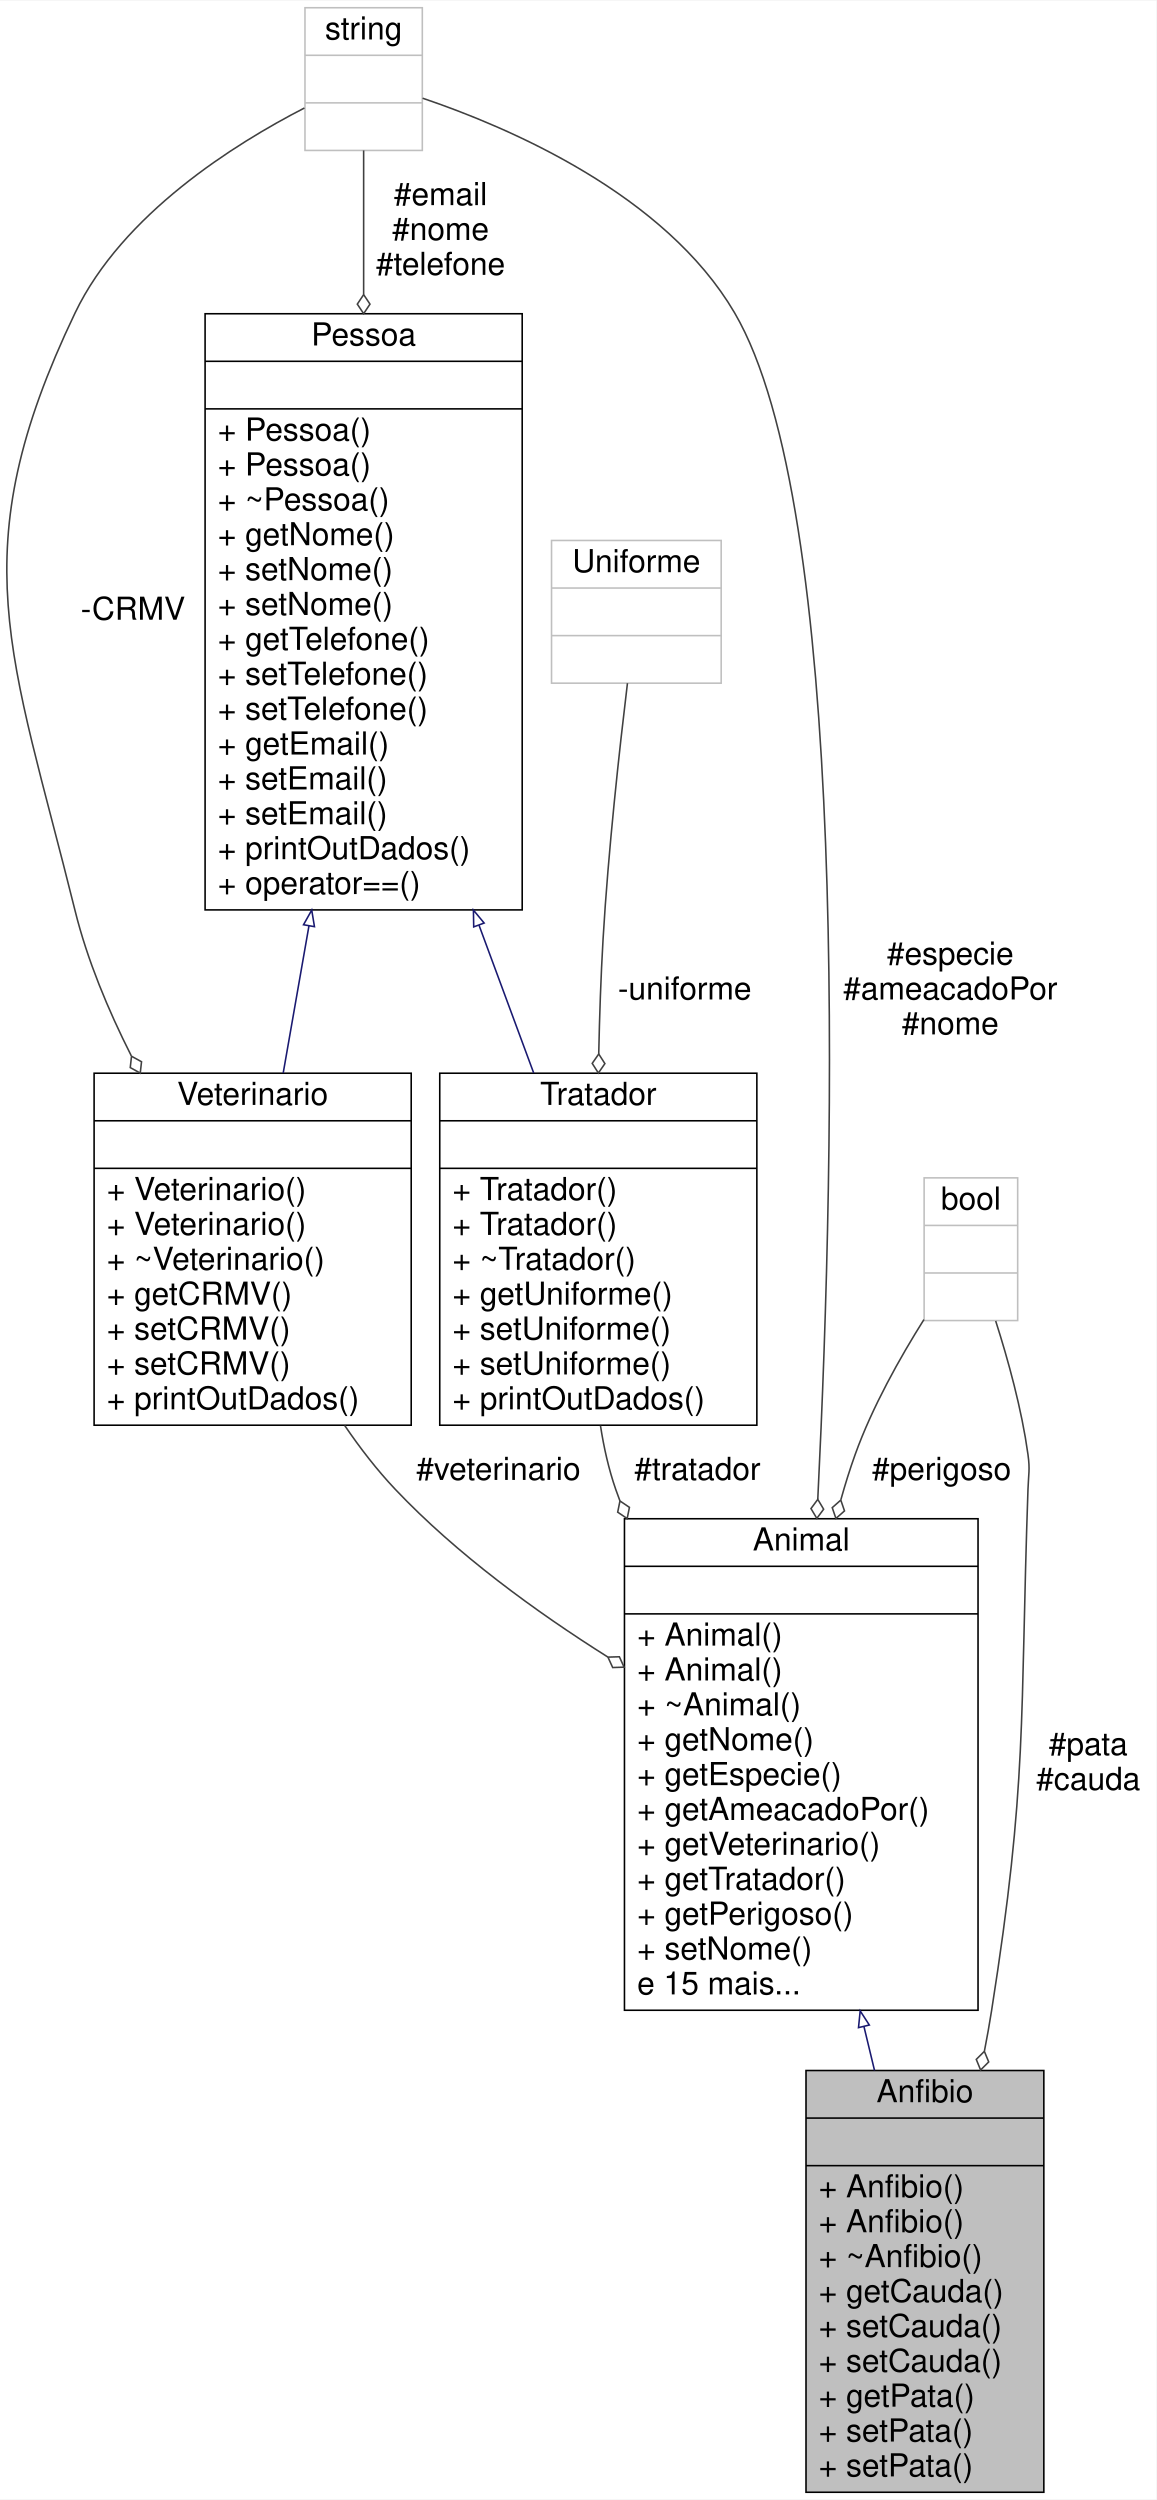
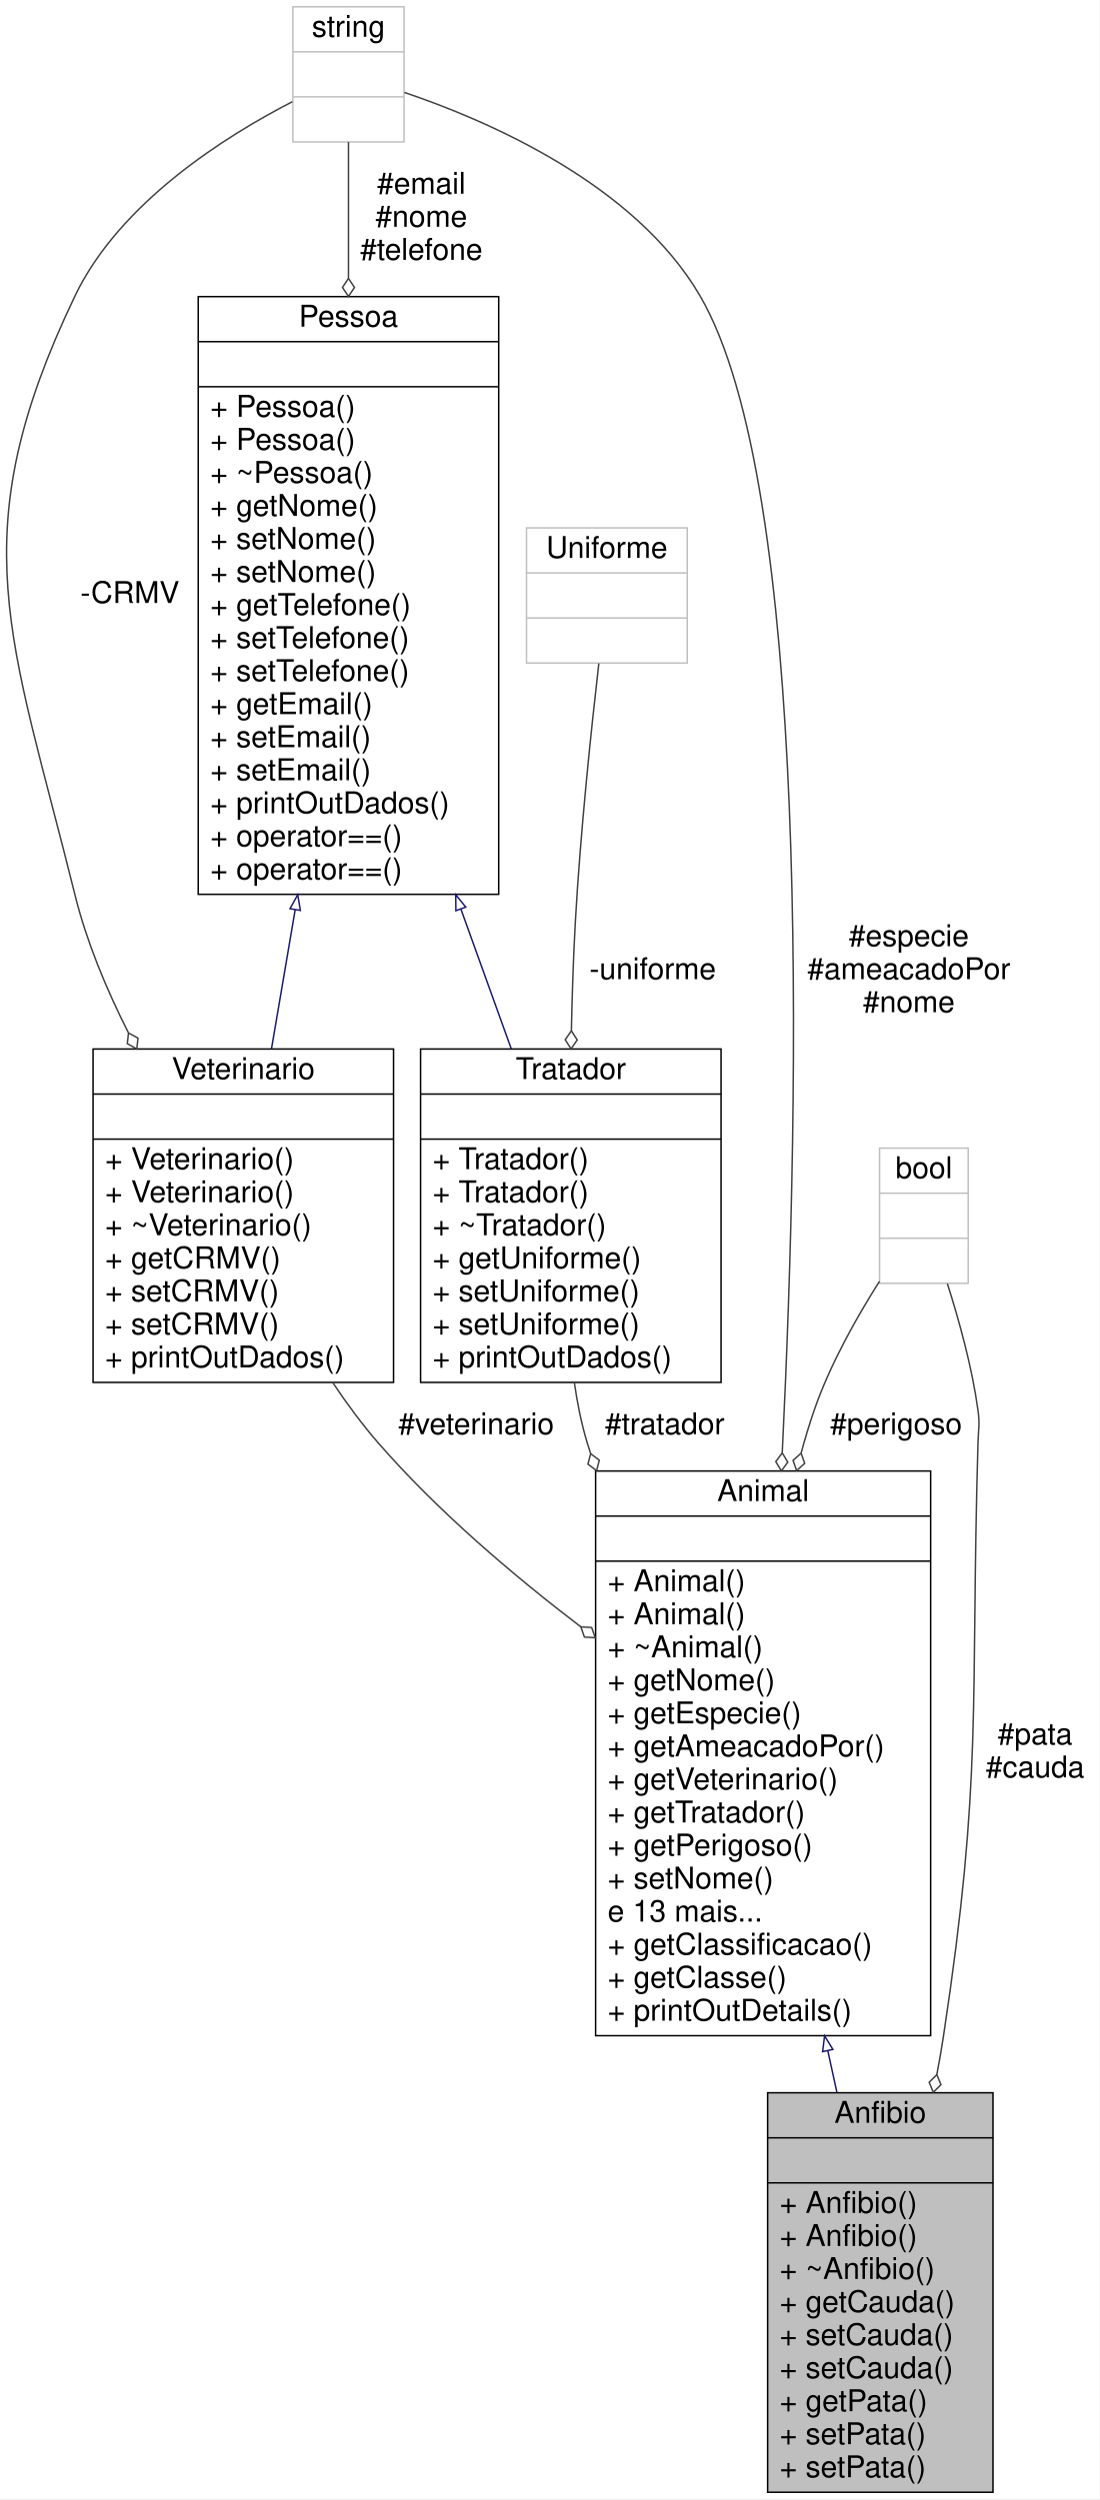
- <svg xmlns="http://www.w3.org/2000/svg" xmlns:xlink="http://www.w3.org/1999/xlink" width="729pt" height="1576pt" viewBox="0.00 0.00 729.35 1576.00">
-   <g id="graph0" class="graph" transform="scale(1 1) rotate(0) translate(4 1572)">
-     <polygon fill="white" stroke="transparent" points="-4,4 -4,-1572 725.35,-1572 725.35,4 -4,4" />
+ <svg xmlns="http://www.w3.org/2000/svg" xmlns:xlink="http://www.w3.org/1999/xlink" width="732pt" height="1664pt" viewBox="0.00 0.00 731.88 1664.00">
+   <g id="graph0" class="graph" transform="scale(1 1) rotate(0) translate(4 1660)">
+     <polygon fill="white" stroke="transparent" points="-4,4 -4,-1660 727.88,-1660 727.88,4 -4,4" />
    <g id="node1" class="node">
      <g id="a_node1">
        <a xlink:title="Classificação base para Anfibios.">
-           <polygon fill="#bfbfbf" stroke="black" points="504.35,-0.5 504.35,-266.5 654.35,-266.5 654.35,-0.5 504.35,-0.5" />
-           <text text-anchor="middle" x="579.35" y="-246.5" font-family="Helvetica,sans-Serif" font-size="20.00">Anfibio</text>
-           <polyline fill="none" stroke="black" points="504.35,-236.5 654.35,-236.5 " />
-           <text text-anchor="middle" x="579.35" y="-216.5" font-family="Helvetica,sans-Serif" font-size="20.00"> </text>
-           <polyline fill="none" stroke="black" points="504.35,-206.5 654.35,-206.5 " />
-           <text text-anchor="start" x="512.35" y="-186.5" font-family="Helvetica,sans-Serif" font-size="20.00">+ Anfibio()</text>
-           <text text-anchor="start" x="512.35" y="-164.5" font-family="Helvetica,sans-Serif" font-size="20.00">+ Anfibio()</text>
-           <text text-anchor="start" x="512.35" y="-142.5" font-family="Helvetica,sans-Serif" font-size="20.00">+ ~Anfibio()</text>
-           <text text-anchor="start" x="512.35" y="-120.5" font-family="Helvetica,sans-Serif" font-size="20.00">+ getCauda()</text>
-           <text text-anchor="start" x="512.35" y="-98.5" font-family="Helvetica,sans-Serif" font-size="20.00">+ setCauda()</text>
-           <text text-anchor="start" x="512.35" y="-76.5" font-family="Helvetica,sans-Serif" font-size="20.00">+ setCauda()</text>
-           <text text-anchor="start" x="512.35" y="-54.5" font-family="Helvetica,sans-Serif" font-size="20.00">+ getPata()</text>
-           <text text-anchor="start" x="512.35" y="-32.5" font-family="Helvetica,sans-Serif" font-size="20.00">+ setPata()</text>
-           <text text-anchor="start" x="512.35" y="-10.5" font-family="Helvetica,sans-Serif" font-size="20.00">+ setPata()</text>
+           <polygon fill="#bfbfbf" stroke="black" points="506.88,-0.5 506.88,-266.5 656.88,-266.5 656.88,-0.5 506.88,-0.5" />
+           <text text-anchor="middle" x="581.88" y="-246.5" font-family="Helvetica,sans-Serif" font-size="20.00">Anfibio</text>
+           <polyline fill="none" stroke="black" points="506.88,-236.5 656.88,-236.5 " />
+           <text text-anchor="middle" x="581.88" y="-216.5" font-family="Helvetica,sans-Serif" font-size="20.00"> </text>
+           <polyline fill="none" stroke="black" points="506.88,-206.5 656.88,-206.5 " />
+           <text text-anchor="start" x="514.88" y="-186.5" font-family="Helvetica,sans-Serif" font-size="20.00">+ Anfibio()</text>
+           <text text-anchor="start" x="514.88" y="-164.5" font-family="Helvetica,sans-Serif" font-size="20.00">+ Anfibio()</text>
+           <text text-anchor="start" x="514.88" y="-142.5" font-family="Helvetica,sans-Serif" font-size="20.00">+ ~Anfibio()</text>
+           <text text-anchor="start" x="514.88" y="-120.5" font-family="Helvetica,sans-Serif" font-size="20.00">+ getCauda()</text>
+           <text text-anchor="start" x="514.88" y="-98.5" font-family="Helvetica,sans-Serif" font-size="20.00">+ setCauda()</text>
+           <text text-anchor="start" x="514.88" y="-76.5" font-family="Helvetica,sans-Serif" font-size="20.00">+ setCauda()</text>
+           <text text-anchor="start" x="514.88" y="-54.5" font-family="Helvetica,sans-Serif" font-size="20.00">+ getPata()</text>
+           <text text-anchor="start" x="514.88" y="-32.5" font-family="Helvetica,sans-Serif" font-size="20.00">+ setPata()</text>
+           <text text-anchor="start" x="514.88" y="-10.5" font-family="Helvetica,sans-Serif" font-size="20.00">+ setPata()</text>
        </a>
      </g>
    </g>
    <g id="node2" class="node">
      <g id="a_node2">
        <a xlink:href="classAnimal.html" target="_top" xlink:title="Implementação base para o cadastro de animais.">
-           <polygon fill="white" stroke="black" points="389.85,-304.5 389.85,-614.5 612.85,-614.5 612.85,-304.5 389.85,-304.5" />
-           <text text-anchor="middle" x="501.35" y="-594.5" font-family="Helvetica,sans-Serif" font-size="20.00">Animal</text>
-           <polyline fill="none" stroke="black" points="389.85,-584.5 612.85,-584.5 " />
-           <text text-anchor="middle" x="501.35" y="-564.5" font-family="Helvetica,sans-Serif" font-size="20.00"> </text>
-           <polyline fill="none" stroke="black" points="389.85,-554.5 612.85,-554.5 " />
-           <text text-anchor="start" x="397.85" y="-534.5" font-family="Helvetica,sans-Serif" font-size="20.00">+ Animal()</text>
-           <text text-anchor="start" x="397.85" y="-512.5" font-family="Helvetica,sans-Serif" font-size="20.00">+ Animal()</text>
-           <text text-anchor="start" x="397.85" y="-490.5" font-family="Helvetica,sans-Serif" font-size="20.00">+ ~Animal()</text>
-           <text text-anchor="start" x="397.85" y="-468.5" font-family="Helvetica,sans-Serif" font-size="20.00">+ getNome()</text>
-           <text text-anchor="start" x="397.85" y="-446.5" font-family="Helvetica,sans-Serif" font-size="20.00">+ getEspecie()</text>
-           <text text-anchor="start" x="397.85" y="-424.5" font-family="Helvetica,sans-Serif" font-size="20.00">+ getAmeacadoPor()</text>
-           <text text-anchor="start" x="397.85" y="-402.5" font-family="Helvetica,sans-Serif" font-size="20.00">+ getVeterinario()</text>
-           <text text-anchor="start" x="397.85" y="-380.5" font-family="Helvetica,sans-Serif" font-size="20.00">+ getTratador()</text>
-           <text text-anchor="start" x="397.85" y="-358.5" font-family="Helvetica,sans-Serif" font-size="20.00">+ getPerigoso()</text>
-           <text text-anchor="start" x="397.85" y="-336.5" font-family="Helvetica,sans-Serif" font-size="20.00">+ setNome()</text>
-           <text text-anchor="start" x="397.85" y="-314.5" font-family="Helvetica,sans-Serif" font-size="20.00">e 15 mais...</text>
+           <polygon fill="white" stroke="black" points="392.38,-304.5 392.38,-680.5 615.38,-680.5 615.38,-304.5 392.38,-304.5" />
+           <text text-anchor="middle" x="503.88" y="-660.5" font-family="Helvetica,sans-Serif" font-size="20.00">Animal</text>
+           <polyline fill="none" stroke="black" points="392.38,-650.5 615.38,-650.5 " />
+           <text text-anchor="middle" x="503.88" y="-630.5" font-family="Helvetica,sans-Serif" font-size="20.00"> </text>
+           <polyline fill="none" stroke="black" points="392.38,-620.5 615.38,-620.5 " />
+           <text text-anchor="start" x="400.38" y="-600.5" font-family="Helvetica,sans-Serif" font-size="20.00">+ Animal()</text>
+           <text text-anchor="start" x="400.38" y="-578.5" font-family="Helvetica,sans-Serif" font-size="20.00">+ Animal()</text>
+           <text text-anchor="start" x="400.38" y="-556.5" font-family="Helvetica,sans-Serif" font-size="20.00">+ ~Animal()</text>
+           <text text-anchor="start" x="400.38" y="-534.5" font-family="Helvetica,sans-Serif" font-size="20.00">+ getNome()</text>
+           <text text-anchor="start" x="400.38" y="-512.5" font-family="Helvetica,sans-Serif" font-size="20.00">+ getEspecie()</text>
+           <text text-anchor="start" x="400.38" y="-490.5" font-family="Helvetica,sans-Serif" font-size="20.00">+ getAmeacadoPor()</text>
+           <text text-anchor="start" x="400.38" y="-468.5" font-family="Helvetica,sans-Serif" font-size="20.00">+ getVeterinario()</text>
+           <text text-anchor="start" x="400.38" y="-446.5" font-family="Helvetica,sans-Serif" font-size="20.00">+ getTratador()</text>
+           <text text-anchor="start" x="400.38" y="-424.5" font-family="Helvetica,sans-Serif" font-size="20.00">+ getPerigoso()</text>
+           <text text-anchor="start" x="400.38" y="-402.5" font-family="Helvetica,sans-Serif" font-size="20.00">+ setNome()</text>
+           <text text-anchor="start" x="400.38" y="-380.5" font-family="Helvetica,sans-Serif" font-size="20.00">e 13 mais...</text>
+           <text text-anchor="start" x="400.38" y="-358.5" font-family="Helvetica,sans-Serif" font-size="20.00">+ getClassificacao()</text>
+           <text text-anchor="start" x="400.38" y="-336.5" font-family="Helvetica,sans-Serif" font-size="20.00">+ getClasse()</text>
+           <text text-anchor="start" x="400.38" y="-314.5" font-family="Helvetica,sans-Serif" font-size="20.00">+ printOutDetails()</text>
        </a>
      </g>
    </g>
    <g id="edge1" class="edge">
-       <path fill="none" stroke="midnightblue" d="M540.93,-294.08C543.15,-284.86 545.37,-275.64 547.56,-266.56" />
-       <polygon fill="none" stroke="midnightblue" points="537.46,-293.55 538.52,-304.09 544.27,-295.19 537.46,-293.55" />
+       <path fill="none" stroke="midnightblue" d="M546.96,-294.32C548.98,-285.07 550.99,-275.89 552.96,-266.88" />
+       <polygon fill="none" stroke="midnightblue" points="543.48,-293.86 544.77,-304.37 550.32,-295.35 543.48,-293.86" />
    </g>
    <g id="node3" class="node">
      <g id="a_node3">
        <a xlink:href="classTratador.html" target="_top" xlink:title="Implementação dos tratadores.">
-           <polygon fill="white" stroke="black" points="273.35,-673.5 273.35,-895.5 473.35,-895.5 473.35,-673.5 273.35,-673.5" />
-           <text text-anchor="middle" x="373.35" y="-875.5" font-family="Helvetica,sans-Serif" font-size="20.00">Tratador</text>
-           <polyline fill="none" stroke="black" points="273.35,-865.5 473.35,-865.5 " />
-           <text text-anchor="middle" x="373.35" y="-845.5" font-family="Helvetica,sans-Serif" font-size="20.00"> </text>
-           <polyline fill="none" stroke="black" points="273.35,-835.5 473.35,-835.5 " />
-           <text text-anchor="start" x="281.35" y="-815.5" font-family="Helvetica,sans-Serif" font-size="20.00">+ Tratador()</text>
-           <text text-anchor="start" x="281.35" y="-793.5" font-family="Helvetica,sans-Serif" font-size="20.00">+ Tratador()</text>
-           <text text-anchor="start" x="281.35" y="-771.5" font-family="Helvetica,sans-Serif" font-size="20.00">+ ~Tratador()</text>
-           <text text-anchor="start" x="281.35" y="-749.5" font-family="Helvetica,sans-Serif" font-size="20.00">+ getUniforme()</text>
-           <text text-anchor="start" x="281.35" y="-727.5" font-family="Helvetica,sans-Serif" font-size="20.00">+ setUniforme()</text>
-           <text text-anchor="start" x="281.35" y="-705.5" font-family="Helvetica,sans-Serif" font-size="20.00">+ setUniforme()</text>
-           <text text-anchor="start" x="281.35" y="-683.5" font-family="Helvetica,sans-Serif" font-size="20.00">+ printOutDados()</text>
+           <polygon fill="white" stroke="black" points="275.88,-739.5 275.88,-961.5 475.88,-961.5 475.88,-739.5 275.88,-739.5" />
+           <text text-anchor="middle" x="375.88" y="-941.5" font-family="Helvetica,sans-Serif" font-size="20.00">Tratador</text>
+           <polyline fill="none" stroke="black" points="275.88,-931.5 475.88,-931.5 " />
+           <text text-anchor="middle" x="375.88" y="-911.5" font-family="Helvetica,sans-Serif" font-size="20.00"> </text>
+           <polyline fill="none" stroke="black" points="275.88,-901.5 475.88,-901.5 " />
+           <text text-anchor="start" x="283.88" y="-881.5" font-family="Helvetica,sans-Serif" font-size="20.00">+ Tratador()</text>
+           <text text-anchor="start" x="283.88" y="-859.5" font-family="Helvetica,sans-Serif" font-size="20.00">+ Tratador()</text>
+           <text text-anchor="start" x="283.88" y="-837.5" font-family="Helvetica,sans-Serif" font-size="20.00">+ ~Tratador()</text>
+           <text text-anchor="start" x="283.88" y="-815.5" font-family="Helvetica,sans-Serif" font-size="20.00">+ getUniforme()</text>
+           <text text-anchor="start" x="283.88" y="-793.5" font-family="Helvetica,sans-Serif" font-size="20.00">+ setUniforme()</text>
+           <text text-anchor="start" x="283.88" y="-771.5" font-family="Helvetica,sans-Serif" font-size="20.00">+ setUniforme()</text>
+           <text text-anchor="start" x="283.88" y="-749.5" font-family="Helvetica,sans-Serif" font-size="20.00">+ printOutDados()</text>
        </a>
      </g>
    </g>
    <g id="edge2" class="edge">
-       <path fill="none" stroke="#404040" d="M374.72,-673.22C376.83,-659.45 379.92,-645.74 384.35,-633 385.19,-630.6 386.06,-628.2 386.98,-625.8" />
-       <polygon fill="none" stroke="#404040" points="387.01,-625.72 385.58,-618.65 391.55,-614.61 392.98,-621.67 387.01,-625.72" />
-       <text text-anchor="middle" x="435.85" y="-639" font-family="Helvetica,sans-Serif" font-size="20.00"> #tratador</text>
+       <path fill="none" stroke="#404040" d="M378.27,-739.13C380.22,-725.45 382.99,-711.78 386.88,-699 387.58,-696.72 388.3,-694.43 389.05,-692.15" />
+       <polygon fill="none" stroke="#404040" points="389.08,-692.05 387.27,-685.07 393.02,-680.71 394.83,-687.69 389.08,-692.05" />
+       <text text-anchor="middle" x="438.38" y="-705" font-family="Helvetica,sans-Serif" font-size="20.00"> #tratador</text>
    </g>
    <g id="node4" class="node">
      <g id="a_node4">
        <a xlink:href="classPessoa.html" target="_top" xlink:title="Classe base dos funcionarios.">
-           <polygon fill="white" stroke="black" points="125.35,-998.5 125.35,-1374.5 325.35,-1374.5 325.35,-998.5 125.35,-998.5" />
-           <text text-anchor="middle" x="225.35" y="-1354.5" font-family="Helvetica,sans-Serif" font-size="20.00">Pessoa</text>
-           <polyline fill="none" stroke="black" points="125.35,-1344.5 325.35,-1344.5 " />
-           <text text-anchor="middle" x="225.35" y="-1324.5" font-family="Helvetica,sans-Serif" font-size="20.00"> </text>
-           <polyline fill="none" stroke="black" points="125.35,-1314.5 325.35,-1314.5 " />
-           <text text-anchor="start" x="133.35" y="-1294.5" font-family="Helvetica,sans-Serif" font-size="20.00">+ Pessoa()</text>
-           <text text-anchor="start" x="133.35" y="-1272.5" font-family="Helvetica,sans-Serif" font-size="20.00">+ Pessoa()</text>
-           <text text-anchor="start" x="133.35" y="-1250.5" font-family="Helvetica,sans-Serif" font-size="20.00">+ ~Pessoa()</text>
-           <text text-anchor="start" x="133.35" y="-1228.5" font-family="Helvetica,sans-Serif" font-size="20.00">+ getNome()</text>
-           <text text-anchor="start" x="133.35" y="-1206.5" font-family="Helvetica,sans-Serif" font-size="20.00">+ setNome()</text>
-           <text text-anchor="start" x="133.35" y="-1184.5" font-family="Helvetica,sans-Serif" font-size="20.00">+ setNome()</text>
-           <text text-anchor="start" x="133.35" y="-1162.5" font-family="Helvetica,sans-Serif" font-size="20.00">+ getTelefone()</text>
-           <text text-anchor="start" x="133.35" y="-1140.5" font-family="Helvetica,sans-Serif" font-size="20.00">+ setTelefone()</text>
-           <text text-anchor="start" x="133.35" y="-1118.5" font-family="Helvetica,sans-Serif" font-size="20.00">+ setTelefone()</text>
-           <text text-anchor="start" x="133.35" y="-1096.5" font-family="Helvetica,sans-Serif" font-size="20.00">+ getEmail()</text>
-           <text text-anchor="start" x="133.35" y="-1074.5" font-family="Helvetica,sans-Serif" font-size="20.00">+ setEmail()</text>
-           <text text-anchor="start" x="133.35" y="-1052.5" font-family="Helvetica,sans-Serif" font-size="20.00">+ setEmail()</text>
-           <text text-anchor="start" x="133.35" y="-1030.5" font-family="Helvetica,sans-Serif" font-size="20.00">+ printOutDados()</text>
-           <text text-anchor="start" x="133.35" y="-1008.5" font-family="Helvetica,sans-Serif" font-size="20.00">+ operator==()</text>
+           <polygon fill="white" stroke="black" points="127.88,-1064.5 127.88,-1462.5 327.88,-1462.5 327.88,-1064.5 127.88,-1064.5" />
+           <text text-anchor="middle" x="227.88" y="-1442.5" font-family="Helvetica,sans-Serif" font-size="20.00">Pessoa</text>
+           <polyline fill="none" stroke="black" points="127.88,-1432.5 327.88,-1432.5 " />
+           <text text-anchor="middle" x="227.88" y="-1412.5" font-family="Helvetica,sans-Serif" font-size="20.00"> </text>
+           <polyline fill="none" stroke="black" points="127.88,-1402.5 327.88,-1402.5 " />
+           <text text-anchor="start" x="135.88" y="-1382.5" font-family="Helvetica,sans-Serif" font-size="20.00">+ Pessoa()</text>
+           <text text-anchor="start" x="135.88" y="-1360.5" font-family="Helvetica,sans-Serif" font-size="20.00">+ Pessoa()</text>
+           <text text-anchor="start" x="135.88" y="-1338.5" font-family="Helvetica,sans-Serif" font-size="20.00">+ ~Pessoa()</text>
+           <text text-anchor="start" x="135.88" y="-1316.5" font-family="Helvetica,sans-Serif" font-size="20.00">+ getNome()</text>
+           <text text-anchor="start" x="135.88" y="-1294.5" font-family="Helvetica,sans-Serif" font-size="20.00">+ setNome()</text>
+           <text text-anchor="start" x="135.88" y="-1272.5" font-family="Helvetica,sans-Serif" font-size="20.00">+ setNome()</text>
+           <text text-anchor="start" x="135.88" y="-1250.5" font-family="Helvetica,sans-Serif" font-size="20.00">+ getTelefone()</text>
+           <text text-anchor="start" x="135.88" y="-1228.5" font-family="Helvetica,sans-Serif" font-size="20.00">+ setTelefone()</text>
+           <text text-anchor="start" x="135.88" y="-1206.5" font-family="Helvetica,sans-Serif" font-size="20.00">+ setTelefone()</text>
+           <text text-anchor="start" x="135.88" y="-1184.5" font-family="Helvetica,sans-Serif" font-size="20.00">+ getEmail()</text>
+           <text text-anchor="start" x="135.88" y="-1162.5" font-family="Helvetica,sans-Serif" font-size="20.00">+ setEmail()</text>
+           <text text-anchor="start" x="135.88" y="-1140.5" font-family="Helvetica,sans-Serif" font-size="20.00">+ setEmail()</text>
+           <text text-anchor="start" x="135.88" y="-1118.5" font-family="Helvetica,sans-Serif" font-size="20.00">+ printOutDados()</text>
+           <text text-anchor="start" x="135.88" y="-1096.5" font-family="Helvetica,sans-Serif" font-size="20.00">+ operator==()</text>
+           <text text-anchor="start" x="135.88" y="-1074.5" font-family="Helvetica,sans-Serif" font-size="20.00">+ operator==()</text>
        </a>
      </g>
    </g>
    <g id="edge3" class="edge">
-       <path fill="none" stroke="midnightblue" d="M298.1,-988.89C309.96,-956.82 321.87,-924.63 332.6,-895.63" />
-       <polygon fill="none" stroke="midnightblue" points="294.77,-987.79 294.58,-998.38 301.34,-990.22 294.77,-987.79" />
+       <path fill="none" stroke="midnightblue" d="M302.71,-1054.7C314.29,-1022.55 325.84,-990.48 336.23,-961.62" />
+       <polygon fill="none" stroke="midnightblue" points="299.37,-1053.63 299.28,-1064.22 305.96,-1056 299.37,-1053.63" />
    </g>
    <g id="node8" class="node">
      <g id="a_node8">
        <a xlink:href="classVeterinario.html" target="_top" xlink:title="Implementação dos veterinarios.">
-           <polygon fill="white" stroke="black" points="55.35,-673.5 55.35,-895.5 255.35,-895.5 255.35,-673.5 55.35,-673.5" />
-           <text text-anchor="middle" x="155.35" y="-875.5" font-family="Helvetica,sans-Serif" font-size="20.00">Veterinario</text>
-           <polyline fill="none" stroke="black" points="55.35,-865.5 255.35,-865.5 " />
-           <text text-anchor="middle" x="155.35" y="-845.5" font-family="Helvetica,sans-Serif" font-size="20.00"> </text>
-           <polyline fill="none" stroke="black" points="55.35,-835.5 255.35,-835.5 " />
-           <text text-anchor="start" x="63.35" y="-815.5" font-family="Helvetica,sans-Serif" font-size="20.00">+ Veterinario()</text>
-           <text text-anchor="start" x="63.35" y="-793.5" font-family="Helvetica,sans-Serif" font-size="20.00">+ Veterinario()</text>
-           <text text-anchor="start" x="63.35" y="-771.5" font-family="Helvetica,sans-Serif" font-size="20.00">+ ~Veterinario()</text>
-           <text text-anchor="start" x="63.35" y="-749.5" font-family="Helvetica,sans-Serif" font-size="20.00">+ getCRMV()</text>
-           <text text-anchor="start" x="63.35" y="-727.5" font-family="Helvetica,sans-Serif" font-size="20.00">+ setCRMV()</text>
-           <text text-anchor="start" x="63.35" y="-705.5" font-family="Helvetica,sans-Serif" font-size="20.00">+ setCRMV()</text>
-           <text text-anchor="start" x="63.35" y="-683.5" font-family="Helvetica,sans-Serif" font-size="20.00">+ printOutDados()</text>
+           <polygon fill="white" stroke="black" points="57.88,-739.5 57.88,-961.5 257.88,-961.5 257.88,-739.5 57.88,-739.5" />
+           <text text-anchor="middle" x="157.88" y="-941.5" font-family="Helvetica,sans-Serif" font-size="20.00">Veterinario</text>
+           <polyline fill="none" stroke="black" points="57.88,-931.5 257.88,-931.5 " />
+           <text text-anchor="middle" x="157.88" y="-911.5" font-family="Helvetica,sans-Serif" font-size="20.00"> </text>
+           <polyline fill="none" stroke="black" points="57.88,-901.5 257.88,-901.5 " />
+           <text text-anchor="start" x="65.88" y="-881.5" font-family="Helvetica,sans-Serif" font-size="20.00">+ Veterinario()</text>
+           <text text-anchor="start" x="65.88" y="-859.5" font-family="Helvetica,sans-Serif" font-size="20.00">+ Veterinario()</text>
+           <text text-anchor="start" x="65.88" y="-837.5" font-family="Helvetica,sans-Serif" font-size="20.00">+ ~Veterinario()</text>
+           <text text-anchor="start" x="65.88" y="-815.5" font-family="Helvetica,sans-Serif" font-size="20.00">+ getCRMV()</text>
+           <text text-anchor="start" x="65.88" y="-793.5" font-family="Helvetica,sans-Serif" font-size="20.00">+ setCRMV()</text>
+           <text text-anchor="start" x="65.88" y="-771.5" font-family="Helvetica,sans-Serif" font-size="20.00">+ setCRMV()</text>
+           <text text-anchor="start" x="65.88" y="-749.5" font-family="Helvetica,sans-Serif" font-size="20.00">+ printOutDados()</text>
        </a>
      </g>
    </g>
    <g id="edge9" class="edge">
-       <path fill="none" stroke="midnightblue" d="M190.87,-988.48C185.28,-956.55 179.68,-924.51 174.62,-895.63" />
-       <polygon fill="none" stroke="midnightblue" points="187.43,-989.14 192.61,-998.38 194.33,-987.93 187.43,-989.14" />
+       <path fill="none" stroke="midnightblue" d="M192.42,-1054.29C186.97,-1022.28 181.53,-990.35 176.64,-961.62" />
+       <polygon fill="none" stroke="midnightblue" points="188.98,-1054.95 194.11,-1064.22 195.88,-1053.78 188.98,-1054.95" />
    </g>
    <g id="node5" class="node">
      <g id="a_node5">
        <a xlink:title=" ">
-           <polygon fill="white" stroke="#bfbfbf" points="188.35,-1477.5 188.35,-1567.5 262.35,-1567.5 262.35,-1477.5 188.35,-1477.5" />
-           <text text-anchor="middle" x="225.35" y="-1547.5" font-family="Helvetica,sans-Serif" font-size="20.00">string</text>
-           <polyline fill="none" stroke="#bfbfbf" points="188.35,-1537.5 262.35,-1537.5 " />
-           <text text-anchor="middle" x="225.35" y="-1517.5" font-family="Helvetica,sans-Serif" font-size="20.00"> </text>
-           <polyline fill="none" stroke="#bfbfbf" points="188.35,-1507.5 262.35,-1507.5 " />
-           <text text-anchor="middle" x="225.35" y="-1487.5" font-family="Helvetica,sans-Serif" font-size="20.00"> </text>
+           <polygon fill="white" stroke="#bfbfbf" points="190.88,-1565.5 190.88,-1655.5 264.88,-1655.5 264.88,-1565.5 190.88,-1565.5" />
+           <text text-anchor="middle" x="227.88" y="-1635.5" font-family="Helvetica,sans-Serif" font-size="20.00">string</text>
+           <polyline fill="none" stroke="#bfbfbf" points="190.88,-1625.5 264.88,-1625.5 " />
+           <text text-anchor="middle" x="227.88" y="-1605.5" font-family="Helvetica,sans-Serif" font-size="20.00"> </text>
+           <polyline fill="none" stroke="#bfbfbf" points="190.88,-1595.5 264.88,-1595.5 " />
+           <text text-anchor="middle" x="227.88" y="-1575.5" font-family="Helvetica,sans-Serif" font-size="20.00"> </text>
        </a>
      </g>
    </g>
    <g id="edge7" class="edge">
-       <path fill="none" stroke="#404040" d="M262.56,-1510.43C316.72,-1492.12 415.57,-1449.89 459.35,-1375 531.01,-1252.42 523.1,-855.45 511.78,-626.84" />
-       <polygon fill="none" stroke="#404040" points="511.78,-626.72 507.48,-620.92 511.17,-614.73 515.47,-620.52 511.78,-626.72" />
-       <text text-anchor="middle" x="595.35" y="-964" font-family="Helvetica,sans-Serif" font-size="20.00"> #especie</text>
-       <text text-anchor="middle" x="595.35" y="-942" font-family="Helvetica,sans-Serif" font-size="20.00">#ameacadoPor</text>
-       <text text-anchor="middle" x="595.35" y="-920" font-family="Helvetica,sans-Serif" font-size="20.00">#nome</text>
+       <path fill="none" stroke="#404040" d="M265.12,-1598.44C319.31,-1580.15 418.2,-1537.95 461.88,-1463 535.32,-1336.99 528.63,-937.96 516.61,-692.85" />
+       <polygon fill="none" stroke="#404040" points="516.6,-692.56 512.3,-686.77 516,-680.57 520.29,-686.37 516.6,-692.56" />
+       <text text-anchor="middle" x="600.88" y="-1030" font-family="Helvetica,sans-Serif" font-size="20.00"> #especie</text>
+       <text text-anchor="middle" x="600.88" y="-1008" font-family="Helvetica,sans-Serif" font-size="20.00">#ameacadoPor</text>
+       <text text-anchor="middle" x="600.88" y="-986" font-family="Helvetica,sans-Serif" font-size="20.00">#nome</text>
    </g>
    <g id="edge4" class="edge">
-       <path fill="none" stroke="#404040" d="M225.35,-1477.49C225.35,-1453.09 225.35,-1420.83 225.35,-1386.7" />
-       <polygon fill="none" stroke="#404040" points="225.35,-1386.56 221.35,-1380.56 225.35,-1374.56 229.35,-1380.56 225.35,-1386.56" />
-       <text text-anchor="middle" x="273.85" y="-1443" font-family="Helvetica,sans-Serif" font-size="20.00"> #email</text>
-       <text text-anchor="middle" x="273.85" y="-1421" font-family="Helvetica,sans-Serif" font-size="20.00">#nome</text>
-       <text text-anchor="middle" x="273.85" y="-1399" font-family="Helvetica,sans-Serif" font-size="20.00">#telefone</text>
+       <path fill="none" stroke="#404040" d="M227.88,-1565.46C227.88,-1541.16 227.88,-1509.03 227.88,-1474.8" />
+       <polygon fill="none" stroke="#404040" points="227.88,-1474.62 223.88,-1468.62 227.88,-1462.62 231.88,-1468.62 227.88,-1474.62" />
+       <text text-anchor="middle" x="276.38" y="-1531" font-family="Helvetica,sans-Serif" font-size="20.00"> #email</text>
+       <text text-anchor="middle" x="276.38" y="-1509" font-family="Helvetica,sans-Serif" font-size="20.00">#nome</text>
+       <text text-anchor="middle" x="276.38" y="-1487" font-family="Helvetica,sans-Serif" font-size="20.00">#telefone</text>
    </g>
    <g id="edge10" class="edge">
-       <path fill="none" stroke="#404040" d="M188,-1504.27C144.03,-1481.65 73.22,-1437.38 43.35,-1375 -29,-1223.87 3.11,-1160.65 43.35,-998 51.03,-966.95 64.17,-935.43 78.79,-906.51" />
-       <polygon fill="none" stroke="#404040" points="78.95,-906.21 78.15,-899.05 84.46,-895.56 85.26,-902.73 78.95,-906.21" />
-       <text text-anchor="middle" x="79.85" y="-1181.5" font-family="Helvetica,sans-Serif" font-size="20.00"> -CRMV</text>
+       <path fill="none" stroke="#404040" d="M190.53,-1592.27C146.56,-1569.65 75.75,-1525.38 45.88,-1463 -30.7,-1303.05 3.29,-1236.14 45.88,-1064 53.56,-1032.95 66.7,-1001.43 81.32,-972.51" />
+       <polygon fill="none" stroke="#404040" points="81.48,-972.21 80.68,-965.05 86.99,-961.56 87.79,-968.73 81.48,-972.21" />
+       <text text-anchor="middle" x="82.38" y="-1258.5" font-family="Helvetica,sans-Serif" font-size="20.00"> -CRMV</text>
    </g>
    <g id="node6" class="node">
      <g id="a_node6">
        <a xlink:title=" ">
-           <polygon fill="white" stroke="#bfbfbf" points="343.85,-1141.5 343.85,-1231.5 450.85,-1231.5 450.85,-1141.5 343.85,-1141.5" />
-           <text text-anchor="middle" x="397.35" y="-1211.5" font-family="Helvetica,sans-Serif" font-size="20.00">Uniforme</text>
-           <polyline fill="none" stroke="#bfbfbf" points="343.85,-1201.5 450.85,-1201.5 " />
-           <text text-anchor="middle" x="397.35" y="-1181.5" font-family="Helvetica,sans-Serif" font-size="20.00"> </text>
-           <polyline fill="none" stroke="#bfbfbf" points="343.85,-1171.5 450.85,-1171.5 " />
-           <text text-anchor="middle" x="397.35" y="-1151.5" font-family="Helvetica,sans-Serif" font-size="20.00"> </text>
+           <polygon fill="white" stroke="#bfbfbf" points="346.38,-1218.5 346.38,-1308.5 453.38,-1308.5 453.38,-1218.5 346.38,-1218.5" />
+           <text text-anchor="middle" x="399.88" y="-1288.5" font-family="Helvetica,sans-Serif" font-size="20.00">Uniforme</text>
+           <polyline fill="none" stroke="#bfbfbf" points="346.38,-1278.5 453.38,-1278.5 " />
+           <text text-anchor="middle" x="399.88" y="-1258.5" font-family="Helvetica,sans-Serif" font-size="20.00"> </text>
+           <polyline fill="none" stroke="#bfbfbf" points="346.38,-1248.5 453.38,-1248.5 " />
+           <text text-anchor="middle" x="399.88" y="-1228.5" font-family="Helvetica,sans-Serif" font-size="20.00"> </text>
        </a>
      </g>
    </g>
    <g id="edge5" class="edge">
-       <path fill="none" stroke="#404040" d="M391.74,-1141.49C386.71,-1099.94 379.63,-1035.85 376.35,-980 374.98,-956.64 374.13,-931.67 373.62,-907.69" />
-       <polygon fill="none" stroke="#404040" points="373.62,-907.62 369.51,-901.7 373.39,-895.62 377.51,-901.55 373.62,-907.62" />
-       <text text-anchor="middle" x="427.85" y="-942" font-family="Helvetica,sans-Serif" font-size="20.00"> -uniforme</text>
+       <path fill="none" stroke="#404040" d="M394.52,-1218.21C389.49,-1174.51 382.23,-1105.76 378.88,-1046 377.57,-1022.64 376.75,-997.67 376.25,-973.68" />
+       <polygon fill="none" stroke="#404040" points="376.25,-973.62 372.13,-967.69 376.02,-961.62 380.13,-967.54 376.25,-973.62" />
+       <text text-anchor="middle" x="430.38" y="-1008" font-family="Helvetica,sans-Serif" font-size="20.00"> -uniforme</text>
    </g>
    <g id="node7" class="node">
      <g id="a_node7">
        <a xlink:title=" ">
-           <polygon fill="white" stroke="#bfbfbf" points="578.85,-739.5 578.85,-829.5 637.85,-829.5 637.85,-739.5 578.85,-739.5" />
-           <text text-anchor="middle" x="608.35" y="-809.5" font-family="Helvetica,sans-Serif" font-size="20.00">bool</text>
-           <polyline fill="none" stroke="#bfbfbf" points="578.85,-799.5 637.85,-799.5 " />
-           <text text-anchor="middle" x="608.35" y="-779.5" font-family="Helvetica,sans-Serif" font-size="20.00"> </text>
-           <polyline fill="none" stroke="#bfbfbf" points="578.85,-769.5 637.85,-769.5 " />
-           <text text-anchor="middle" x="608.35" y="-749.5" font-family="Helvetica,sans-Serif" font-size="20.00"> </text>
+           <polygon fill="white" stroke="#bfbfbf" points="581.38,-805.5 581.38,-895.5 640.38,-895.5 640.38,-805.5 581.38,-805.5" />
+           <text text-anchor="middle" x="610.88" y="-875.5" font-family="Helvetica,sans-Serif" font-size="20.00">bool</text>
+           <polyline fill="none" stroke="#bfbfbf" points="581.38,-865.5 640.38,-865.5 " />
+           <text text-anchor="middle" x="610.88" y="-845.5" font-family="Helvetica,sans-Serif" font-size="20.00"> </text>
+           <polyline fill="none" stroke="#bfbfbf" points="581.38,-835.5 640.38,-835.5 " />
+           <text text-anchor="middle" x="610.88" y="-815.5" font-family="Helvetica,sans-Serif" font-size="20.00"> </text>
        </a>
      </g>
    </g>
    <g id="edge11" class="edge">
-       <path fill="none" stroke="#404040" d="M623.98,-739.24C631.8,-714.75 640.42,-683.58 644.35,-655 645.68,-645.31 644.69,-642.77 644.35,-633 639.24,-486.51 644.17,-448.79 621.35,-304 620.05,-295.76 618.55,-287.33 616.89,-278.84" />
-       <polygon fill="none" stroke="#404040" points="616.84,-278.59 611.73,-273.51 614.47,-266.83 619.58,-271.92 616.84,-278.59" />
-       <text text-anchor="middle" x="682.35" y="-465.5" font-family="Helvetica,sans-Serif" font-size="20.00"> #pata</text>
-       <text text-anchor="middle" x="682.35" y="-443.5" font-family="Helvetica,sans-Serif" font-size="20.00">#cauda</text>
+       <path fill="none" stroke="#404040" d="M626.51,-805.24C634.33,-780.75 642.95,-749.58 646.88,-721 648.21,-711.31 647.17,-708.77 646.88,-699 641.77,-523.22 650.25,-477.86 623.88,-304 622.63,-295.75 621.16,-287.31 619.54,-278.83" />
+       <polygon fill="none" stroke="#404040" points="619.49,-278.58 614.39,-273.47 617.15,-266.81 622.24,-271.91 619.49,-278.58" />
+       <text text-anchor="middle" x="684.88" y="-498.5" font-family="Helvetica,sans-Serif" font-size="20.00"> #pata</text>
+       <text text-anchor="middle" x="684.88" y="-476.5" font-family="Helvetica,sans-Serif" font-size="20.00">#cauda</text>
    </g>
    <g id="edge6" class="edge">
-       <path fill="none" stroke="#404040" d="M578.72,-740.12C563.57,-716.03 546.11,-684.94 535.35,-655 532.06,-645.83 529.07,-636.29 526.37,-626.59" />
-       <polygon fill="none" stroke="#404040" points="526.29,-626.28 520.89,-621.5 523.22,-614.68 528.62,-619.45 526.29,-626.28" />
-       <text text-anchor="middle" x="589.85" y="-639" font-family="Helvetica,sans-Serif" font-size="20.00"> #perigoso</text>
+       <path fill="none" stroke="#404040" d="M581.32,-806.81C566,-782.66 548.35,-751.32 537.88,-721 534.71,-711.81 531.83,-702.31 529.22,-692.64" />
+       <polygon fill="none" stroke="#404040" points="529.16,-692.39 523.79,-687.58 526.17,-680.77 531.54,-685.59 529.16,-692.39" />
+       <text text-anchor="middle" x="592.38" y="-705" font-family="Helvetica,sans-Serif" font-size="20.00"> #perigoso</text>
    </g>
    <g id="edge8" class="edge">
-       <path fill="none" stroke="#404040" d="M213.38,-673.34C223.11,-659.03 233.84,-645.16 245.35,-633 283.99,-592.22 333.9,-555.91 379.39,-527.26" />
-       <polygon fill="none" stroke="#404040" points="379.43,-527.23 382.42,-520.66 389.62,-520.89 386.64,-527.45 379.43,-527.23" />
-       <text text-anchor="middle" x="310.35" y="-639" font-family="Helvetica,sans-Serif" font-size="20.00"> #veterinario</text>
+       <path fill="none" stroke="#404040" d="M217.39,-739.42C226.83,-725.26 237.08,-711.4 247.88,-699 287.11,-653.97 337.12,-611.37 382.52,-576.75" />
+       <polygon fill="none" stroke="#404040" points="382.55,-576.73 384.93,-569.92 392.13,-569.49 389.75,-576.3 382.55,-576.73" />
+       <text text-anchor="middle" x="312.88" y="-705" font-family="Helvetica,sans-Serif" font-size="20.00"> #veterinario</text>
    </g>
  </g>
</svg>
